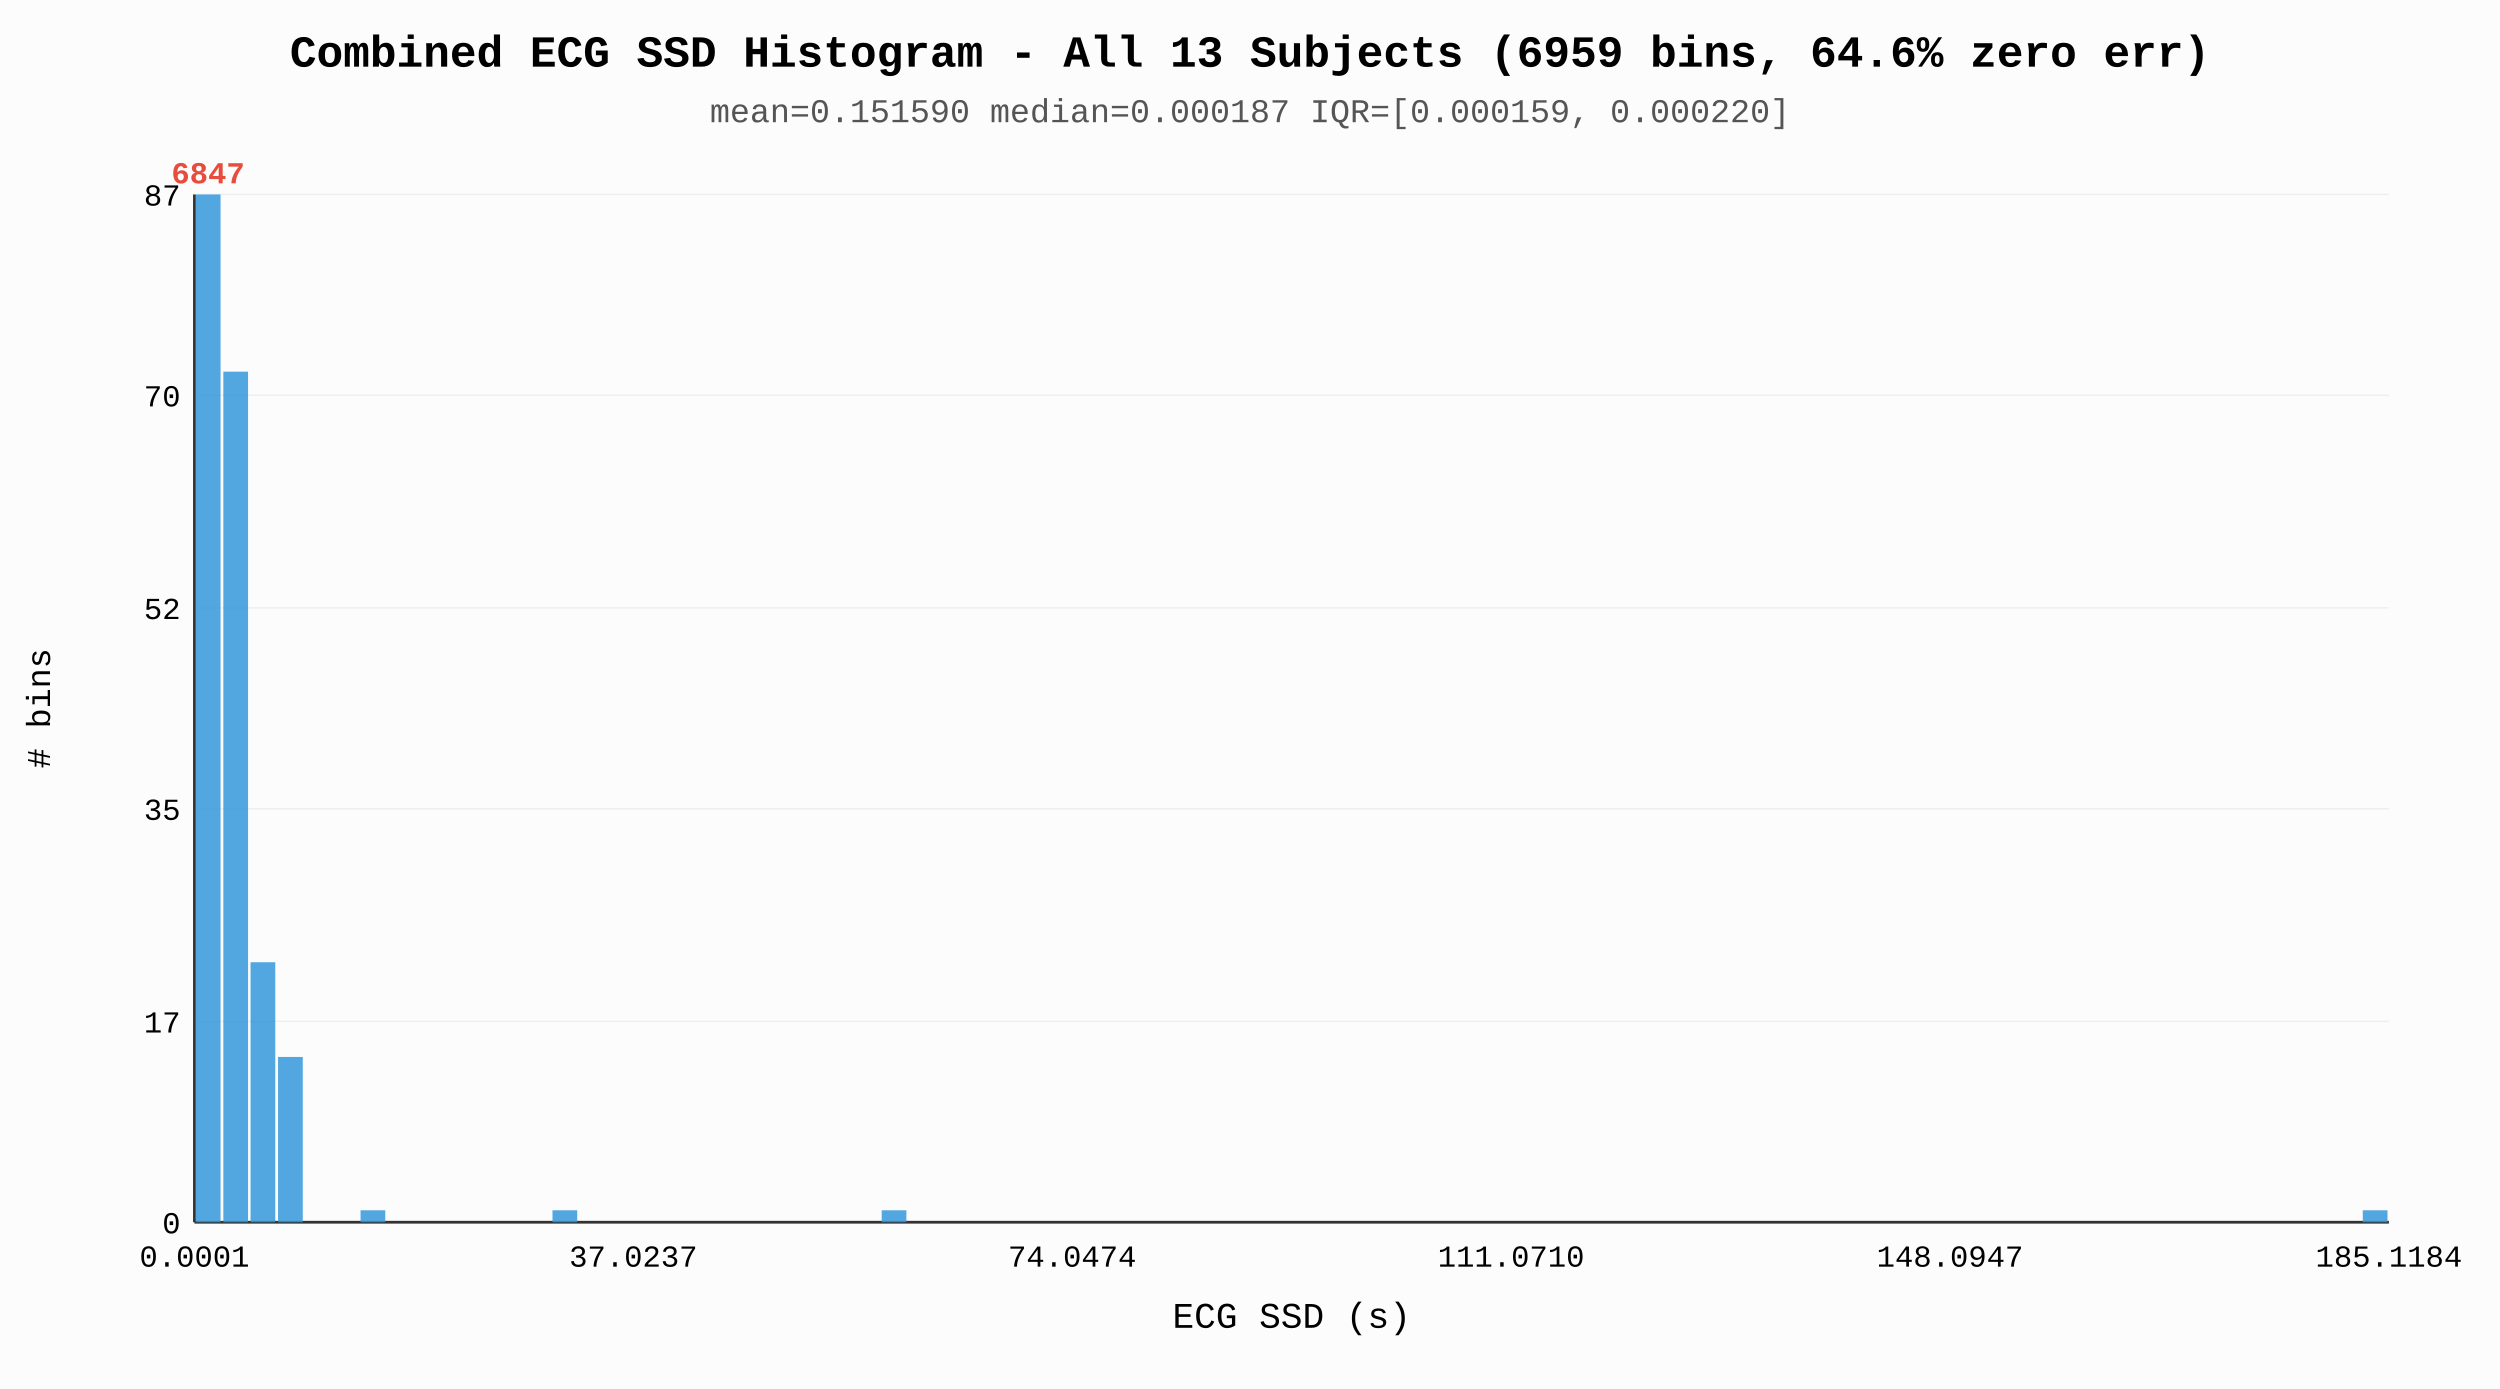
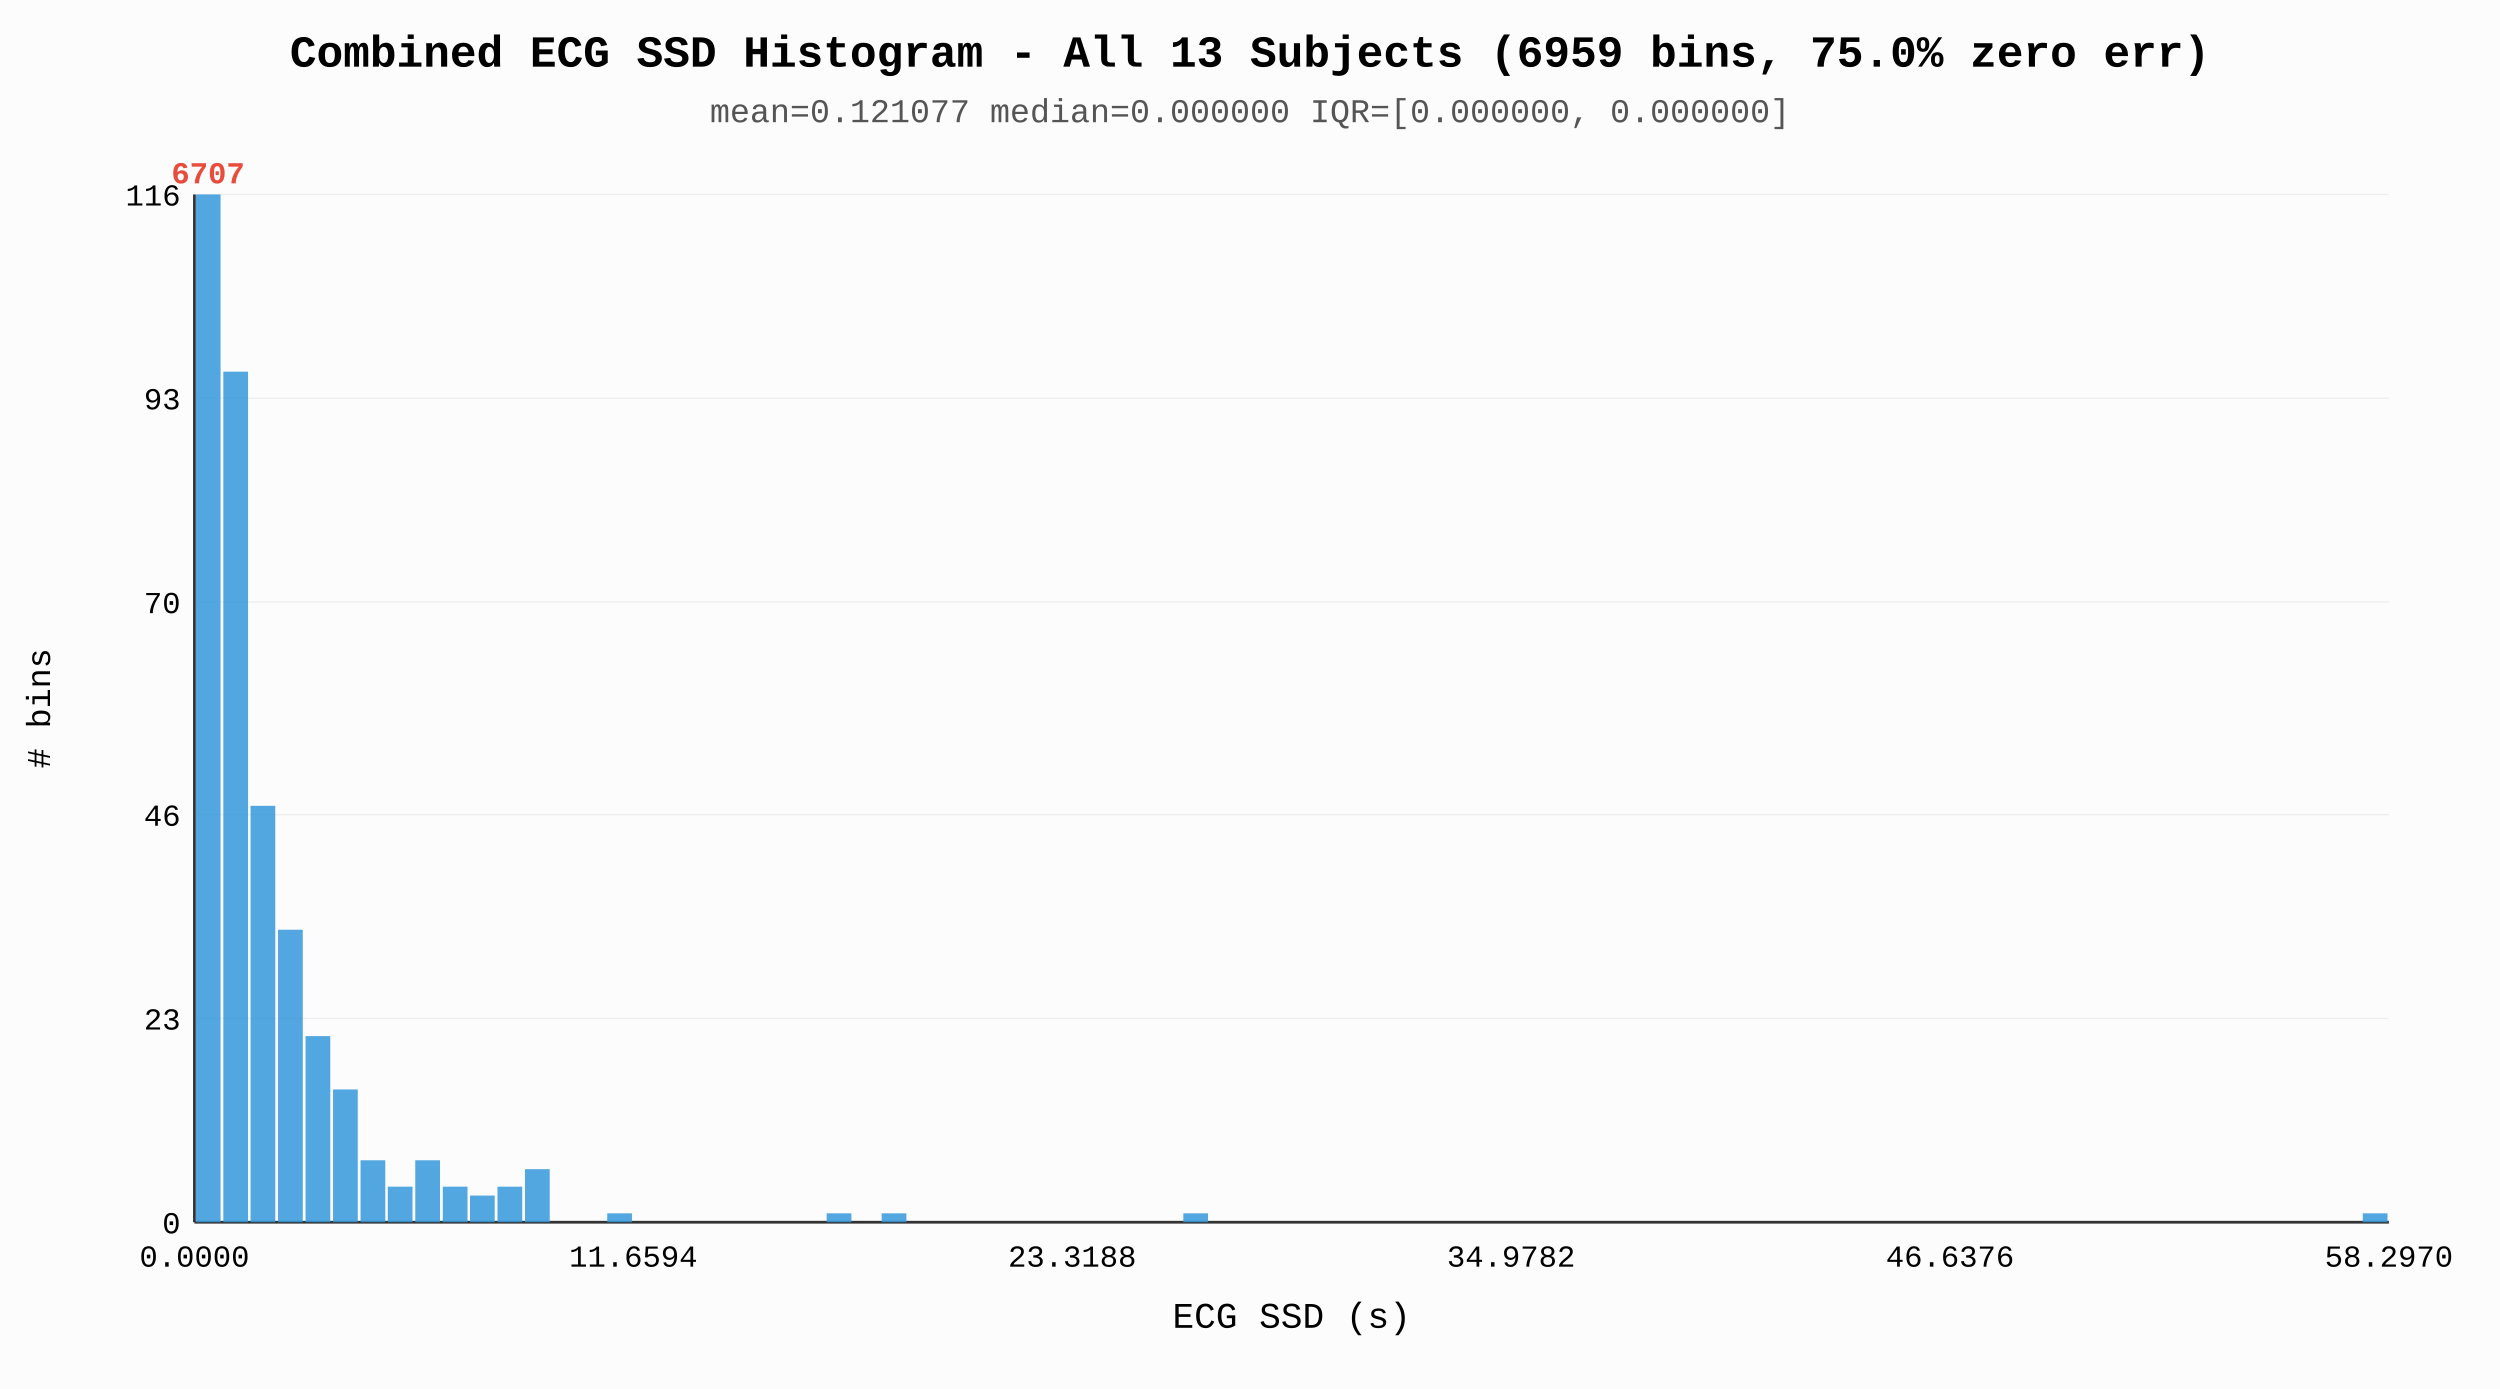
<svg xmlns="http://www.w3.org/2000/svg" width="900" height="500">
  <style>
  text { font-family: Consolas, 'Courier New', monospace; }
  .title { font-size: 16px; font-weight: bold; }
  .stats { font-size: 12px; fill: #555; }
  .tick { font-size: 11px; }
  .axis-label { font-size: 13px; }
  .y-axis-label { font-size: 12px; }
  .clipped { font-size: 11px; fill: #e74c3c; font-weight: bold; }
</style>
  <rect width="100%" height="100%" fill="#fcfcfc" />
-   <text x="450" y="24" text-anchor="middle" class="title">Combined ECG SSD Histogram - All 13 Subjects (6959 bins, 64.6% zero err)</text>
-   <text x="450" y="44" text-anchor="middle" class="stats">mean=0.151590  median=0.000187  IQR=[0.000159, 0.000220]</text>
+   <text x="450" y="24" text-anchor="middle" class="title">Combined ECG SSD Histogram - All 13 Subjects (6959 bins, 75.0% zero err)</text>
+   <text x="450" y="44" text-anchor="middle" class="stats">mean=0.121077  median=0.000000  IQR=[0.000000, 0.000000]</text>
  <line x1="70" y1="70" x2="70" y2="440" stroke="#333" stroke-width="1" />
  <line x1="70" y1="440" x2="860" y2="440" stroke="#333" stroke-width="1" />
  <text x="18" y="255" text-anchor="middle" class="y-axis-label" transform="rotate(-90 18,255)"># bins</text>
  <text x="65" y="444.0" text-anchor="end" class="tick">0</text>
-   <text x="65" y="371.701" text-anchor="end" class="tick">17</text>
-   <line x1="71" y1="367.701" x2="860" y2="367.701" stroke="#eee" stroke-width="0.5" />
-   <text x="65" y="295.149" text-anchor="end" class="tick">35</text>
-   <line x1="71" y1="291.149" x2="860" y2="291.149" stroke="#eee" stroke-width="0.5" />
-   <text x="65" y="222.851" text-anchor="end" class="tick">52</text>
-   <line x1="71" y1="218.851" x2="860" y2="218.851" stroke="#eee" stroke-width="0.5" />
-   <text x="65" y="146.299" text-anchor="end" class="tick">70</text>
-   <line x1="71" y1="142.299" x2="860" y2="142.299" stroke="#eee" stroke-width="0.5" />
-   <text x="65" y="74.0" text-anchor="end" class="tick">87</text>
+   <text x="65" y="370.638" text-anchor="end" class="tick">23</text>
+   <line x1="71" y1="366.638" x2="860" y2="366.638" stroke="#eee" stroke-width="0.5" />
+   <text x="65" y="297.276" text-anchor="end" class="tick">46</text>
+   <line x1="71" y1="293.276" x2="860" y2="293.276" stroke="#eee" stroke-width="0.5" />
+   <text x="65" y="220.724" text-anchor="end" class="tick">70</text>
+   <line x1="71" y1="216.724" x2="860" y2="216.724" stroke="#eee" stroke-width="0.5" />
+   <text x="65" y="147.362" text-anchor="end" class="tick">93</text>
+   <line x1="71" y1="143.362" x2="860" y2="143.362" stroke="#eee" stroke-width="0.5" />
+   <text x="65" y="74.0" text-anchor="end" class="tick">116</text>
  <line x1="71" y1="70.0" x2="860" y2="70.0" stroke="#eee" stroke-width="0.5" />
  <rect x="70.5" y="70.0" width="8.9" height="370.0" fill="#3498db" fill-opacity="0.85" />
-   <text x="74.9" y="66" text-anchor="middle" class="clipped">6847</text>
+   <text x="74.9" y="66" text-anchor="middle" class="clipped">6707</text>
  <rect x="80.4" y="133.8" width="8.9" height="306.2" fill="#3498db" fill-opacity="0.85" />
-   <rect x="90.2" y="346.4" width="8.9" height="93.6" fill="#3498db" fill-opacity="0.85" />
-   <rect x="100.1" y="380.5" width="8.9" height="59.5" fill="#3498db" fill-opacity="0.85" />
-   <rect x="129.8" y="435.7" width="8.9" height="4.3" fill="#3498db" fill-opacity="0.85" />
-   <rect x="198.9" y="435.7" width="8.9" height="4.3" fill="#3498db" fill-opacity="0.85" />
-   <rect x="317.4" y="435.7" width="8.9" height="4.3" fill="#3498db" fill-opacity="0.85" />
-   <rect x="850.6" y="435.7" width="8.9" height="4.3" fill="#3498db" fill-opacity="0.85" />
-   <text x="70.0" y="456" text-anchor="middle" class="tick">0.0001</text>
-   <text x="228.0" y="456" text-anchor="middle" class="tick">37.0237</text>
-   <text x="386.0" y="456" text-anchor="middle" class="tick">74.0474</text>
-   <text x="544.0" y="456" text-anchor="middle" class="tick">111.0710</text>
-   <text x="702.0" y="456" text-anchor="middle" class="tick">148.0947</text>
-   <text x="860.0" y="456" text-anchor="middle" class="tick">185.1184</text>
+   <rect x="90.2" y="290.1" width="8.9" height="149.9" fill="#3498db" fill-opacity="0.85" />
+   <rect x="100.1" y="334.7" width="8.9" height="105.3" fill="#3498db" fill-opacity="0.85" />
+   <rect x="110.0" y="373.0" width="8.9" height="67.0" fill="#3498db" fill-opacity="0.85" />
+   <rect x="119.9" y="392.2" width="8.9" height="47.8" fill="#3498db" fill-opacity="0.85" />
+   <rect x="129.8" y="417.7" width="8.9" height="22.3" fill="#3498db" fill-opacity="0.85" />
+   <rect x="139.6" y="427.2" width="8.9" height="12.8" fill="#3498db" fill-opacity="0.85" />
+   <rect x="149.5" y="417.7" width="8.9" height="22.3" fill="#3498db" fill-opacity="0.85" />
+   <rect x="159.4" y="427.2" width="8.9" height="12.8" fill="#3498db" fill-opacity="0.85" />
+   <rect x="169.2" y="430.4" width="8.9" height="9.6" fill="#3498db" fill-opacity="0.85" />
+   <rect x="179.1" y="427.2" width="8.9" height="12.8" fill="#3498db" fill-opacity="0.85" />
+   <rect x="189.0" y="420.9" width="8.9" height="19.1" fill="#3498db" fill-opacity="0.85" />
+   <rect x="218.6" y="436.8" width="8.9" height="3.2" fill="#3498db" fill-opacity="0.85" />
+   <rect x="297.6" y="436.8" width="8.9" height="3.2" fill="#3498db" fill-opacity="0.85" />
+   <rect x="317.4" y="436.8" width="8.9" height="3.2" fill="#3498db" fill-opacity="0.85" />
+   <rect x="426.0" y="436.8" width="8.9" height="3.2" fill="#3498db" fill-opacity="0.85" />
+   <rect x="850.6" y="436.8" width="8.9" height="3.2" fill="#3498db" fill-opacity="0.85" />
+   <text x="70.0" y="456" text-anchor="middle" class="tick">0.0000</text>
+   <text x="228.0" y="456" text-anchor="middle" class="tick">11.6594</text>
+   <text x="386.0" y="456" text-anchor="middle" class="tick">23.3188</text>
+   <text x="544.0" y="456" text-anchor="middle" class="tick">34.9782</text>
+   <text x="702.0" y="456" text-anchor="middle" class="tick">46.6376</text>
+   <text x="860.0" y="456" text-anchor="middle" class="tick">58.2970</text>
  <text x="465" y="478" text-anchor="middle" class="axis-label">ECG SSD (s)</text>
</svg>
